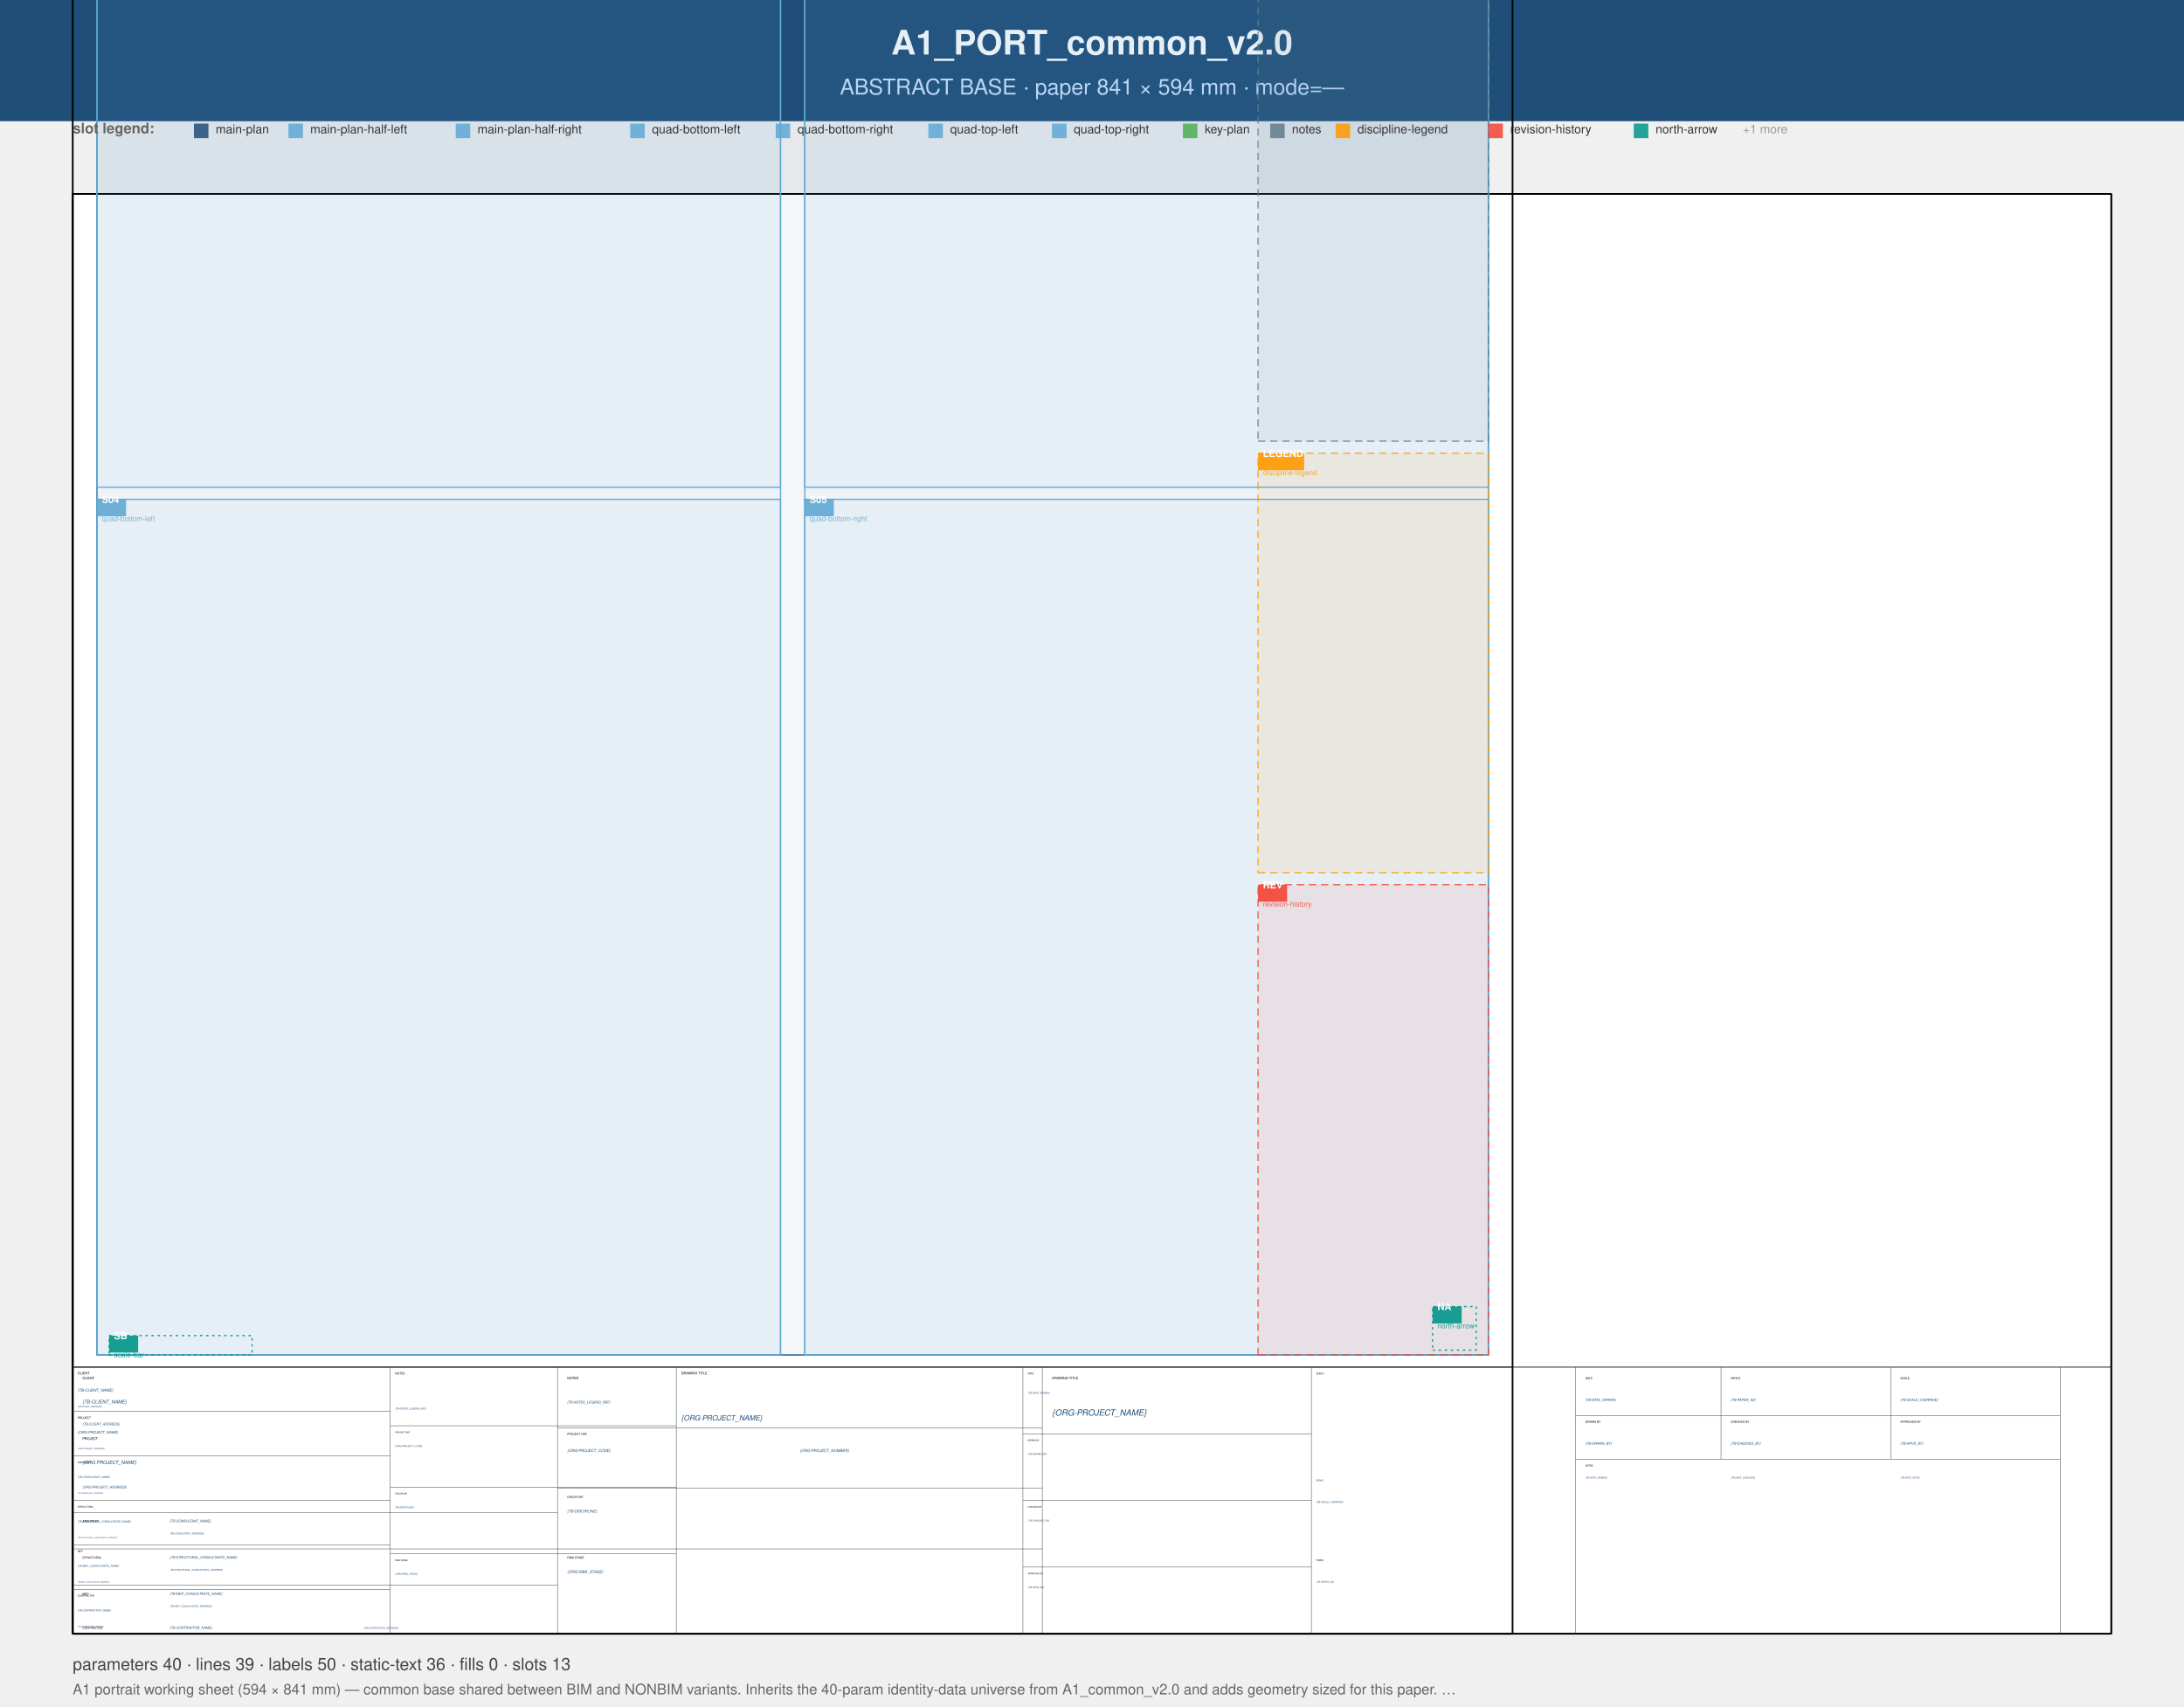
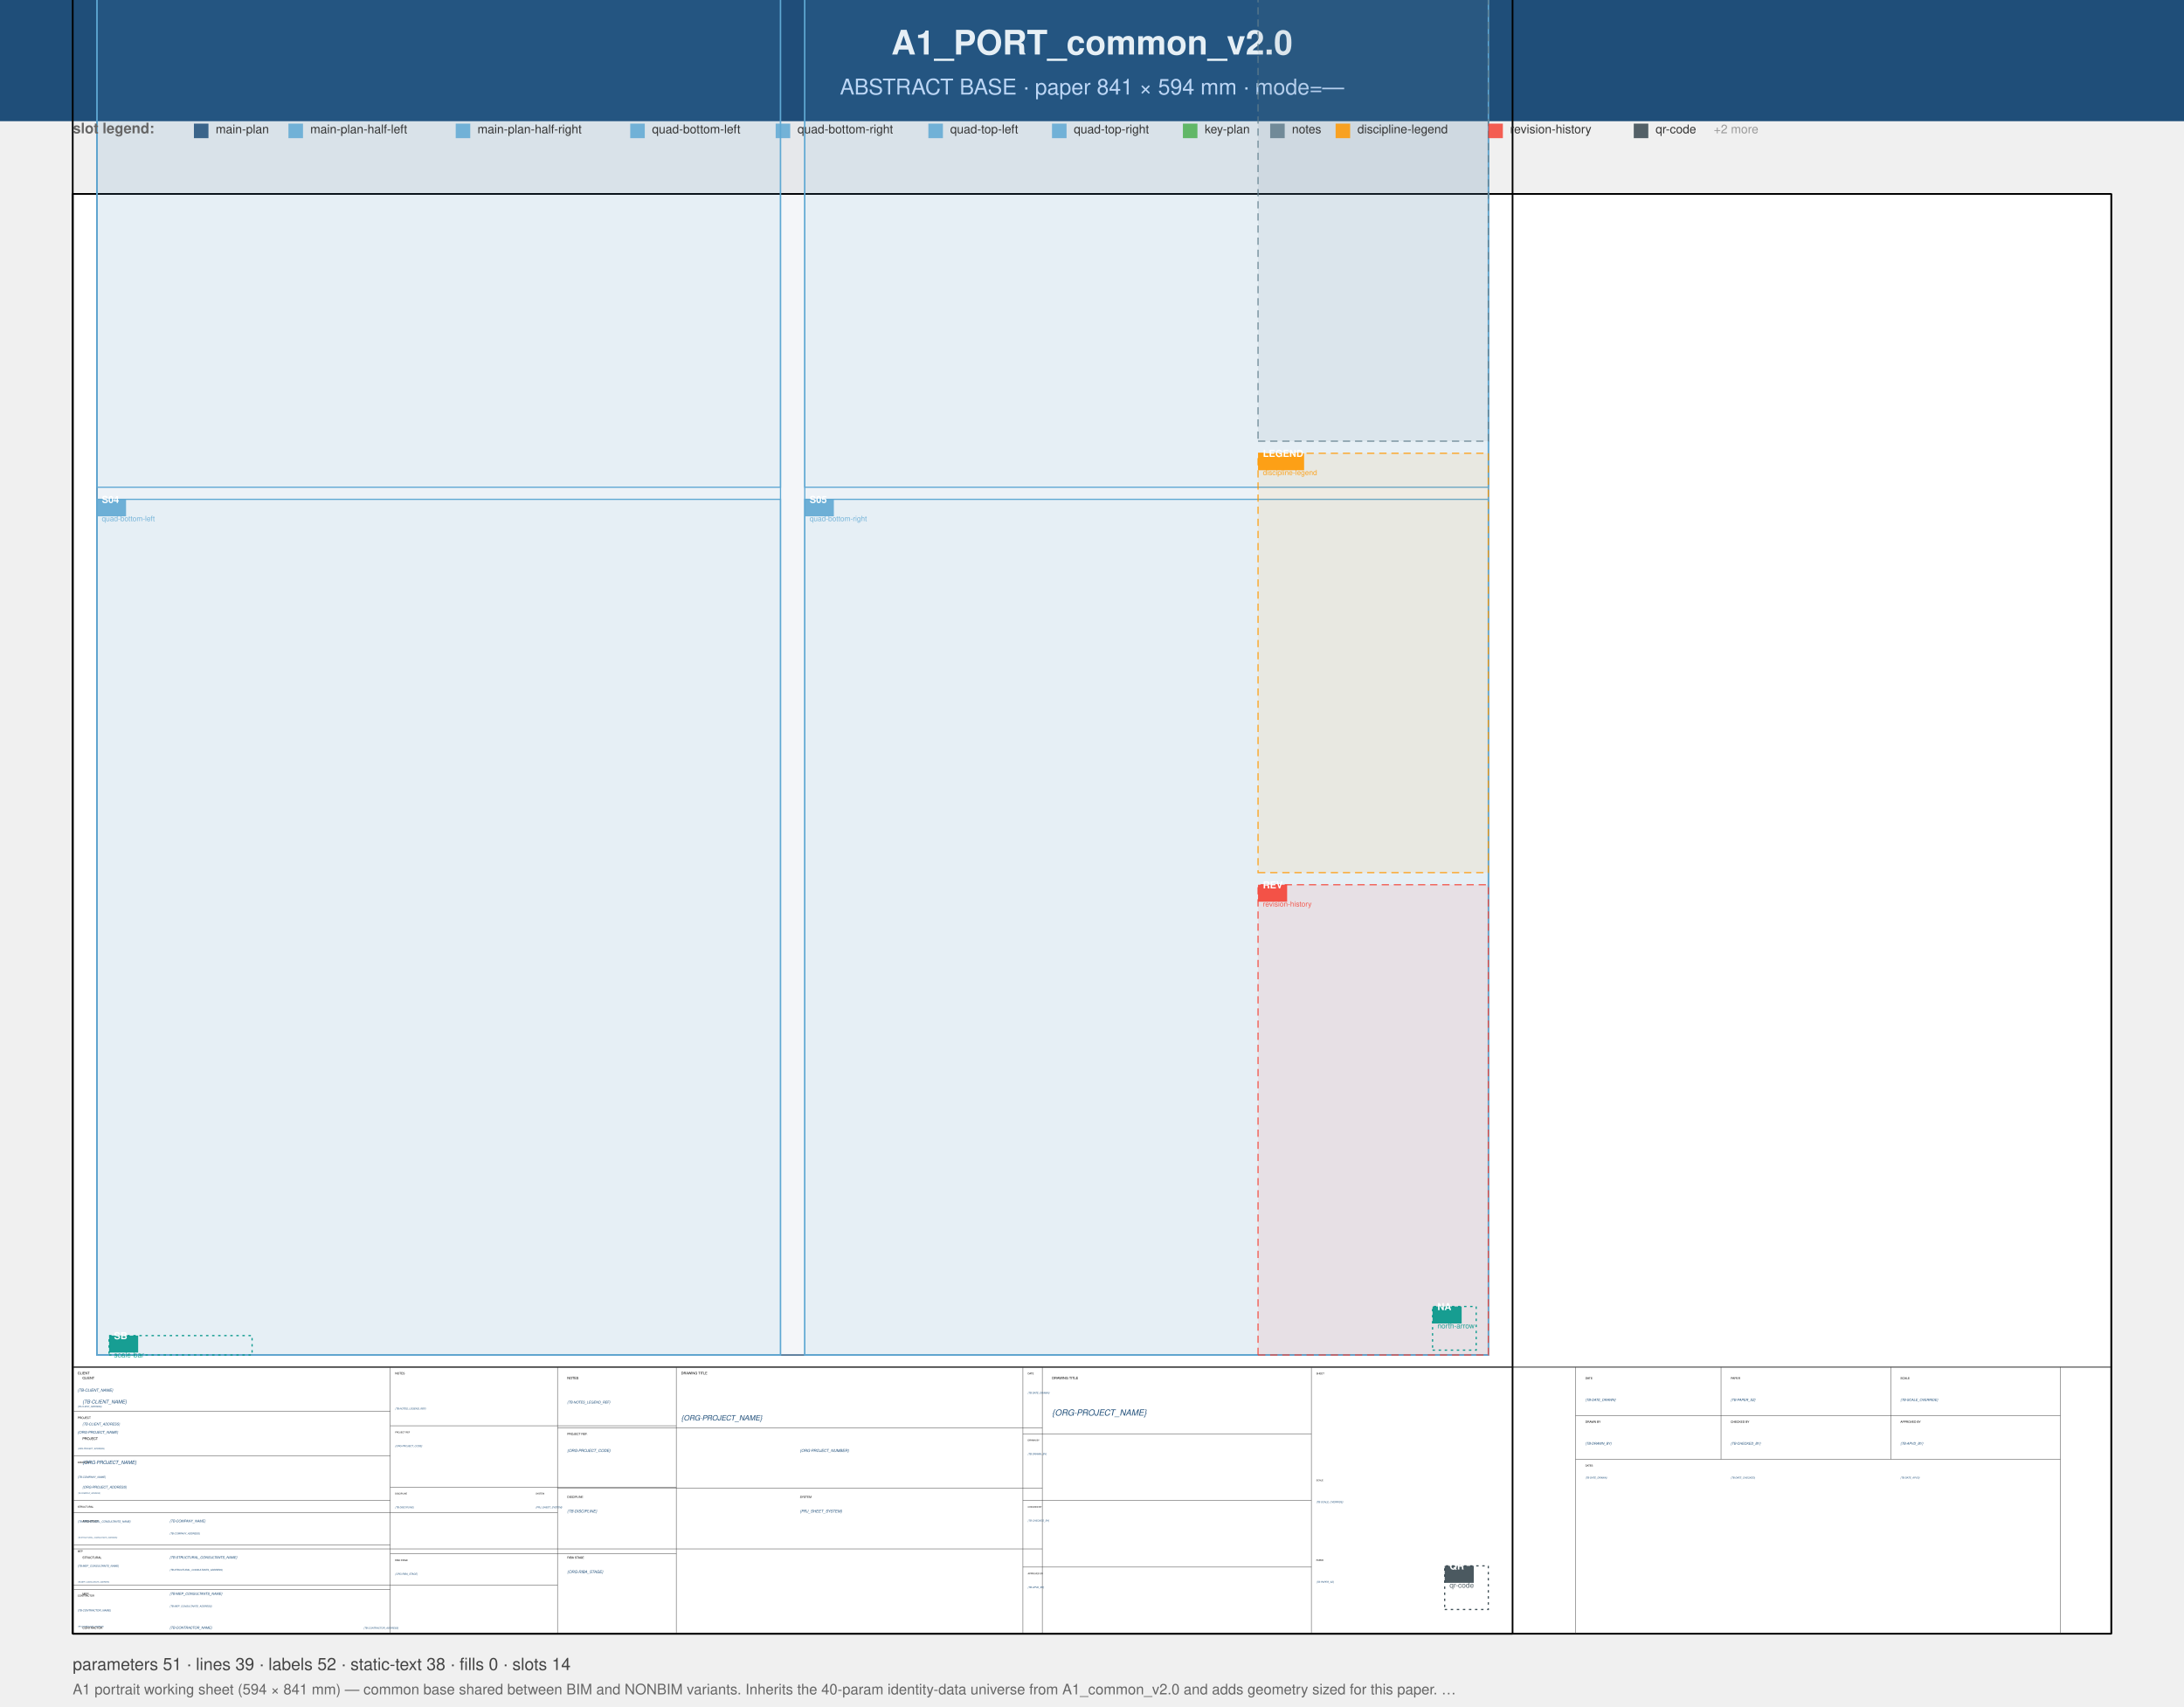
<svg xmlns="http://www.w3.org/2000/svg" viewBox="0 0 901 704" width="901mm" height="704mm" style="background:#fafafa;font-family:Helvetica,Arial,sans-serif;">
  <rect x="0" y="0" width="901" height="50" fill="#1F4E79" />
  <text x="450.5" y="22.5" text-anchor="middle" fill="#fff" font-size="14" font-weight="bold">A1_PORT_common_v2.0</text>
  <text x="450.5" y="39.0" text-anchor="middle" fill="#cfe2ff" font-size="9">ABSTRACT BASE   ·   paper 841 × 594 mm   ·   mode=—</text>
  <g transform="translate(30,674) scale(1,-1)">
    <rect x="0" y="0" width="841" height="594" fill="#ffffff" stroke="#1a1a1a" stroke-width="0.6" />
    <line x1="0" y1="0" x2="841" y2="0" stroke="#000" stroke-width="0.7" />
    <line x1="841" y1="0" x2="841" y2="594" stroke="#000" stroke-width="0.7" />
    <line x1="841" y1="594" x2="0" y2="594" stroke="#000" stroke-width="0.7" />
    <line x1="0" y1="594" x2="0" y2="0" stroke="#000" stroke-width="0.7" />
    <line x1="0" y1="110" x2="841" y2="110" stroke="#222" stroke-width="0.35" />
    <line x1="200" y1="0" x2="200" y2="110" stroke="#444" stroke-width="0.18" />
    <line x1="400" y1="0" x2="400" y2="110" stroke="#444" stroke-width="0.18" />
    <line x1="620" y1="0" x2="620" y2="110" stroke="#444" stroke-width="0.18" />
    <line x1="820" y1="0" x2="820" y2="110" stroke="#444" stroke-width="0.18" />
    <line x1="0" y1="50" x2="200" y2="50" stroke="#444" stroke-width="0.18" />
    <line x1="0" y1="35" x2="200" y2="35" stroke="#444" stroke-width="0.18" />
    <line x1="0" y1="20" x2="200" y2="20" stroke="#444" stroke-width="0.18" />
    <line x1="200" y1="85" x2="400" y2="85" stroke="#444" stroke-width="0.18" />
    <line x1="200" y1="60" x2="400" y2="60" stroke="#444" stroke-width="0.18" />
    <line x1="200" y1="35" x2="400" y2="35" stroke="#444" stroke-width="0.18" />
    <line x1="620" y1="90" x2="820" y2="90" stroke="#444" stroke-width="0.18" />
    <line x1="620" y1="72" x2="820" y2="72" stroke="#444" stroke-width="0.18" />
    <line x1="680" y1="72" x2="680" y2="110" stroke="#444" stroke-width="0.18" />
    <line x1="750" y1="72" x2="750" y2="110" stroke="#444" stroke-width="0.18" />
    <line x1="0" y1="0" x2="594" y2="0" stroke="#000" stroke-width="0.7" />
    <line x1="594" y1="0" x2="594" y2="841" stroke="#000" stroke-width="0.7" />
    <line x1="594" y1="841" x2="0" y2="841" stroke="#000" stroke-width="0.7" />
    <line x1="0" y1="841" x2="0" y2="0" stroke="#000" stroke-width="0.7" />
    <line x1="0" y1="110" x2="594" y2="110" stroke="#222" stroke-width="0.35" />
    <line x1="131" y1="0" x2="131" y2="110" stroke="#444" stroke-width="0.18" />
    <line x1="249" y1="0" x2="249" y2="110" stroke="#444" stroke-width="0.18" />
    <line x1="392" y1="0" x2="392" y2="110" stroke="#444" stroke-width="0.18" />
    <line x1="511" y1="0" x2="511" y2="110" stroke="#444" stroke-width="0.18" />
    <line x1="0" y1="18.3" x2="131" y2="18.3" stroke="#444" stroke-width="0.18" />
    <line x1="0" y1="36.7" x2="131" y2="36.7" stroke="#444" stroke-width="0.18" />
    <line x1="0" y1="55.0" x2="131" y2="55.0" stroke="#444" stroke-width="0.18" />
    <line x1="0" y1="73.3" x2="131" y2="73.3" stroke="#444" stroke-width="0.18" />
    <line x1="0" y1="91.7" x2="131" y2="91.7" stroke="#444" stroke-width="0.18" />
    <line x1="131" y1="33.0" x2="249" y2="33.0" stroke="#444" stroke-width="0.18" />
    <line x1="131" y1="60.5" x2="249" y2="60.5" stroke="#444" stroke-width="0.18" />
    <line x1="131" y1="85.8" x2="249" y2="85.8" stroke="#444" stroke-width="0.18" />
    <line x1="392" y1="27.5" x2="511" y2="27.5" stroke="#444" stroke-width="0.18" />
    <line x1="392" y1="55.0" x2="511" y2="55.0" stroke="#444" stroke-width="0.18" />
    <line x1="392" y1="82.5" x2="511" y2="82.5" stroke="#444" stroke-width="0.18" />
    <g transform="translate(4,105) scale(1,-1)">
      <text x="0" y="0" font-size="1.4" text-anchor="start" fill="#000">CLIENT</text>
    </g>
    <g transform="translate(4,80) scale(1,-1)">
      <text x="0" y="0" font-size="1.4" text-anchor="start" fill="#000">PROJECT</text>
    </g>
    <g transform="translate(4,46) scale(1,-1)">
      <text x="0" y="0" font-size="1.2" text-anchor="start" fill="#000">ARCHITECT</text>
    </g>
    <g transform="translate(4,31) scale(1,-1)">
      <text x="0" y="0" font-size="1.2" text-anchor="start" fill="#000">STRUCTURAL</text>
    </g>
    <g transform="translate(4,16) scale(1,-1)">
      <text x="0" y="0" font-size="1.2" text-anchor="start" fill="#000">MEP</text>
    </g>
    <g transform="translate(4,2) scale(1,-1)">
      <text x="0" y="0" font-size="1.2" text-anchor="start" fill="#000">CONTRACTOR</text>
    </g>
    <g transform="translate(204,105) scale(1,-1)">
      <text x="0" y="0" font-size="1.4" text-anchor="start" fill="#000">NOTES</text>
    </g>
    <g transform="translate(404,105) scale(1,-1)">
      <text x="0" y="0" font-size="1.4" text-anchor="start" fill="#000">DRAWING TITLE</text>
    </g>
    <g transform="translate(204,82) scale(1,-1)">
      <text x="0" y="0" font-size="1.2" text-anchor="start" fill="#000">PROJECT REF.</text>
    </g>
    <g transform="translate(204,56) scale(1,-1)">
      <text x="0" y="0" font-size="1.2" text-anchor="start" fill="#000">DISCIPLINE</text>
    </g>
    <g transform="translate(204,31) scale(1,-1)">
      <text x="0" y="0" font-size="1.2" text-anchor="start" fill="#000">RIBA STAGE</text>
    </g>
    <g transform="translate(624,105) scale(1,-1)">
      <text x="0" y="0" font-size="1.2" text-anchor="start" fill="#000">DATE</text>
    </g>
    <g transform="translate(684,105) scale(1,-1)">
      <text x="0" y="0" font-size="1.2" text-anchor="start" fill="#000">PAPER</text>
    </g>
    <g transform="translate(754,105) scale(1,-1)">
      <text x="0" y="0" font-size="1.2" text-anchor="start" fill="#000">SCALE</text>
    </g>
    <g transform="translate(624,87) scale(1,-1)">
      <text x="0" y="0" font-size="1.2" text-anchor="start" fill="#000">DRAWN BY</text>
    </g>
    <g transform="translate(684,87) scale(1,-1)">
      <text x="0" y="0" font-size="1.2" text-anchor="start" fill="#000">CHECKED BY</text>
    </g>
    <g transform="translate(754,87) scale(1,-1)">
      <text x="0" y="0" font-size="1.2" text-anchor="start" fill="#000">APPROVED BY</text>
    </g>
    <g transform="translate(624,69) scale(1,-1)">
      <text x="0" y="0" font-size="1.0" text-anchor="start" fill="#000">DATES</text>
    </g>
+     <g transform="translate(300,56) scale(1,-1)">
+       <text x="0" y="0" font-size="1.2" text-anchor="start" fill="#000">SYSTEM</text>
+     </g>
    <g transform="translate(2,107) scale(1,-1)">
      <text x="0" y="0" font-size="1.4" text-anchor="start" fill="#000">CLIENT</text>
    </g>
    <g transform="translate(2,88.66667) scale(1,-1)">
      <text x="0" y="0" font-size="1.2" text-anchor="start" fill="#000">PROJECT</text>
    </g>
    <g transform="translate(2,70.33333) scale(1,-1)">
      <text x="0" y="0" font-size="1.0" text-anchor="start" fill="#000">ARCHITECT</text>
    </g>
    <g transform="translate(2,52.0) scale(1,-1)">
      <text x="0" y="0" font-size="1.0" text-anchor="start" fill="#000">STRUCTURAL</text>
    </g>
    <g transform="translate(2,33.66667) scale(1,-1)">
      <text x="0" y="0" font-size="1.0" text-anchor="start" fill="#000">MEP</text>
    </g>
    <g transform="translate(2,15.33333) scale(1,-1)">
      <text x="0" y="0" font-size="1.0" text-anchor="start" fill="#000">CONTRACTOR</text>
    </g>
    <g transform="translate(133,107) scale(1,-1)">
      <text x="0" y="0" font-size="1.2" text-anchor="start" fill="#000">NOTES</text>
    </g>
    <g transform="translate(133,82.8) scale(1,-1)">
      <text x="0" y="0" font-size="0.9" text-anchor="start" fill="#000">PROJECT REF</text>
    </g>
    <g transform="translate(133,57.5) scale(1,-1)">
      <text x="0" y="0" font-size="0.9" text-anchor="start" fill="#000">DISCIPLINE</text>
    </g>
    <g transform="translate(133,30.0) scale(1,-1)">
      <text x="0" y="0" font-size="0.9" text-anchor="start" fill="#000">RIBA STAGE</text>
    </g>
    <g transform="translate(251,107) scale(1,-1)">
      <text x="0" y="0" font-size="1.4" text-anchor="start" fill="#000">DRAWING TITLE</text>
    </g>
    <g transform="translate(394,107) scale(1,-1)">
      <text x="0" y="0" font-size="1.0" text-anchor="start" fill="#000">DATE</text>
    </g>
    <g transform="translate(394,79.5) scale(1,-1)">
      <text x="0" y="0" font-size="0.9" text-anchor="start" fill="#000">DRAWN BY</text>
    </g>
    <g transform="translate(394,52.0) scale(1,-1)">
      <text x="0" y="0" font-size="0.9" text-anchor="start" fill="#000">CHECKED BY</text>
    </g>
    <g transform="translate(394,24.5) scale(1,-1)">
      <text x="0" y="0" font-size="0.9" text-anchor="start" fill="#000">APPROVED BY</text>
    </g>
    <g transform="translate(513,107) scale(1,-1)">
      <text x="0" y="0" font-size="1.0" text-anchor="start" fill="#000">SHEET</text>
    </g>
    <g transform="translate(513,63.0) scale(1,-1)">
      <text x="0" y="0" font-size="0.9" text-anchor="start" fill="#000">SCALE</text>
    </g>
    <g transform="translate(513,30.0) scale(1,-1)">
      <text x="0" y="0" font-size="0.9" text-anchor="start" fill="#000">PAPER</text>
    </g>
+     <g transform="translate(191,57.5) scale(1,-1)">
+       <text x="0" y="0" font-size="0.9" text-anchor="start" fill="#000">SYSTEM</text>
+     </g>
    <g transform="translate(4,95) scale(1,-1)">
      <text x="0" y="0" font-size="2.0" text-anchor="start" fill="#1F4E79" font-style="italic">{TB·CLIENT_NAME}</text>
    </g>
    <g transform="translate(4,86) scale(1,-1)">
      <text x="0" y="0" font-size="1.4" text-anchor="start" fill="#1F4E79" font-style="italic">{TB·CLIENT_ADDRESS}</text>
    </g>
    <g transform="translate(4,70) scale(1,-1)">
      <text x="0" y="0" font-size="2.0" text-anchor="start" fill="#1F4E79" font-style="italic">{ORG·PROJECT_NAME}</text>
    </g>
    <g transform="translate(4,60) scale(1,-1)">
      <text x="0" y="0" font-size="1.4" text-anchor="start" fill="#1F4E79" font-style="italic">{ORG·PROJECT_ADDRESS}</text>
    </g>
    <g transform="translate(40,46) scale(1,-1)">
-       <text x="0" y="0" font-size="1.4" text-anchor="start" fill="#1F4E79" font-style="italic">{TB·CONSULTANT_NAME}</text>
+       <text x="0" y="0" font-size="1.4" text-anchor="start" fill="#1F4E79" font-style="italic">{TB·COMPANY_NAME}</text>
    </g>
    <g transform="translate(40,41) scale(1,-1)">
-       <text x="0" y="0" font-size="1.0" text-anchor="start" fill="#1F4E79" font-style="italic">{TB·CONSULTANT_ADDRESS}</text>
+       <text x="0" y="0" font-size="1.0" text-anchor="start" fill="#1F4E79" font-style="italic">{TB·COMPANY_ADDRESS}</text>
    </g>
    <g transform="translate(40,31) scale(1,-1)">
      <text x="0" y="0" font-size="1.4" text-anchor="start" fill="#1F4E79" font-style="italic">{TB·STRUCTURAL_CONSULTANTS_NAME}</text>
    </g>
    <g transform="translate(40,26) scale(1,-1)">
      <text x="0" y="0" font-size="1.0" text-anchor="start" fill="#1F4E79" font-style="italic">{TB·STRUCTURAL_CONSULTANTS_ADDRESS}</text>
    </g>
    <g transform="translate(40,16) scale(1,-1)">
      <text x="0" y="0" font-size="1.4" text-anchor="start" fill="#1F4E79" font-style="italic">{TB·MEP_CONSULTANTS_NAME}</text>
    </g>
    <g transform="translate(40,11) scale(1,-1)">
      <text x="0" y="0" font-size="1.0" text-anchor="start" fill="#1F4E79" font-style="italic">{TB·MEP_CONSULTANTS_ADDRESS}</text>
    </g>
    <g transform="translate(40,2) scale(1,-1)">
      <text x="0" y="0" font-size="1.4" text-anchor="start" fill="#1F4E79" font-style="italic">{TB·CONTRACTOR_NAME}</text>
    </g>
    <g transform="translate(120,2) scale(1,-1)">
      <text x="0" y="0" font-size="1.0" text-anchor="start" fill="#1F4E79" font-style="italic">{TB·CONTRACTOR_ADDRESS}</text>
    </g>
    <g transform="translate(204,75) scale(1,-1)">
      <text x="0" y="0" font-size="1.6" text-anchor="start" fill="#1F4E79" font-style="italic">{ORG·PROJECT_CODE}</text>
    </g>
    <g transform="translate(300,75) scale(1,-1)">
      <text x="0" y="0" font-size="1.6" text-anchor="start" fill="#1F4E79" font-style="italic">{ORG·PROJECT_NUMBER}</text>
    </g>
    <g transform="translate(204,50) scale(1,-1)">
      <text x="0" y="0" font-size="1.6" text-anchor="start" fill="#1F4E79" font-style="italic">{TB·DISCIPLINE}</text>
    </g>
    <g transform="translate(204,25) scale(1,-1)">
      <text x="0" y="0" font-size="1.6" text-anchor="start" fill="#1F4E79" font-style="italic">{ORG·RIBA_STAGE}</text>
    </g>
    <g transform="translate(204,95) scale(1,-1)">
      <text x="0" y="0" font-size="1.4" text-anchor="start" fill="#1F4E79" font-style="italic">{TB·NOTES_LEGEND_REF}</text>
    </g>
    <g transform="translate(404,90) scale(1,-1)">
      <text x="0" y="0" font-size="3.5" text-anchor="start" fill="#1F4E79" font-style="italic">{ORG·PROJECT_NAME}</text>
    </g>
    <g transform="translate(624,96) scale(1,-1)">
      <text x="0" y="0" font-size="1.4" text-anchor="start" fill="#1F4E79" font-style="italic">{TB·DATE_DRAWN}</text>
    </g>
    <g transform="translate(684,96) scale(1,-1)">
      <text x="0" y="0" font-size="1.4" text-anchor="start" fill="#1F4E79" font-style="italic">{TB·PAPER_SZ}</text>
    </g>
    <g transform="translate(754,96) scale(1,-1)">
      <text x="0" y="0" font-size="1.4" text-anchor="start" fill="#1F4E79" font-style="italic">{TB·SCALE_OVERRIDE}</text>
    </g>
    <g transform="translate(624,78) scale(1,-1)">
      <text x="0" y="0" font-size="1.4" text-anchor="start" fill="#1F4E79" font-style="italic">{TB·DRAWN_BY}</text>
    </g>
    <g transform="translate(684,78) scale(1,-1)">
      <text x="0" y="0" font-size="1.4" text-anchor="start" fill="#1F4E79" font-style="italic">{TB·CHECKED_BY}</text>
    </g>
    <g transform="translate(754,78) scale(1,-1)">
      <text x="0" y="0" font-size="1.4" text-anchor="start" fill="#1F4E79" font-style="italic">{TB·APVD_BY}</text>
    </g>
    <g transform="translate(624,64) scale(1,-1)">
      <text x="0" y="0" font-size="1.0" text-anchor="start" fill="#1F4E79" font-style="italic">{TB·DATE_DRAWN}</text>
    </g>
    <g transform="translate(684,64) scale(1,-1)">
      <text x="0" y="0" font-size="1.0" text-anchor="start" fill="#1F4E79" font-style="italic">{TB·DATE_CHECKED}</text>
    </g>
    <g transform="translate(754,64) scale(1,-1)">
      <text x="0" y="0" font-size="1.0" text-anchor="start" fill="#1F4E79" font-style="italic">{TB·DATE_APVD}</text>
    </g>
+     <g transform="translate(300,50) scale(1,-1)">
+       <text x="0" y="0" font-size="1.6" text-anchor="start" fill="#1F4E79" font-style="italic">{PRJ_SHEET_SYSTEM}</text>
+     </g>
    <g transform="translate(2,99.91667) scale(1,-1)">
      <text x="0" y="0" font-size="1.6" text-anchor="start" fill="#1F4E79" font-style="italic">{TB·CLIENT_NAME}</text>
    </g>
    <g transform="translate(2,93.41667) scale(1,-1)">
      <text x="0" y="0" font-size="0.9" text-anchor="start" fill="#1F4E79" font-style="italic">{TB·CLIENT_ADDRESS}</text>
    </g>
    <g transform="translate(2,82.58333) scale(1,-1)">
      <text x="0" y="0" font-size="1.5" text-anchor="start" fill="#1F4E79" font-style="italic">{ORG·PROJECT_NAME}</text>
    </g>
    <g transform="translate(2,76.08333) scale(1,-1)">
      <text x="0" y="0" font-size="0.85" text-anchor="start" fill="#1F4E79" font-style="italic">{ORG·PROJECT_ADDRESS}</text>
    </g>
    <g transform="translate(2,64.25) scale(1,-1)">
-       <text x="0" y="0" font-size="1.1" text-anchor="start" fill="#1F4E79" font-style="italic">{TB·CONSULTANT_NAME}</text>
+       <text x="0" y="0" font-size="1.1" text-anchor="start" fill="#1F4E79" font-style="italic">{TB·COMPANY_NAME}</text>
    </g>
    <g transform="translate(2,57.75) scale(1,-1)">
-       <text x="0" y="0" font-size="0.75" text-anchor="start" fill="#1F4E79" font-style="italic">{TB·CONSULTANT_ADDRESS}</text>
+       <text x="0" y="0" font-size="0.75" text-anchor="start" fill="#1F4E79" font-style="italic">{TB·COMPANY_ADDRESS}</text>
    </g>
    <g transform="translate(2,45.91667) scale(1,-1)">
      <text x="0" y="0" font-size="1.1" text-anchor="start" fill="#1F4E79" font-style="italic">{TB·STRUCTURAL_CONSULTANTS_NAME}</text>
    </g>
    <g transform="translate(2,39.41667) scale(1,-1)">
      <text x="0" y="0" font-size="0.75" text-anchor="start" fill="#1F4E79" font-style="italic">{TB·STRUCTURAL_CONSULTANTS_ADDRESS}</text>
    </g>
    <g transform="translate(2,27.58333) scale(1,-1)">
      <text x="0" y="0" font-size="1.1" text-anchor="start" fill="#1F4E79" font-style="italic">{TB·MEP_CONSULTANTS_NAME}</text>
    </g>
    <g transform="translate(2,21.08333) scale(1,-1)">
      <text x="0" y="0" font-size="0.75" text-anchor="start" fill="#1F4E79" font-style="italic">{TB·MEP_CONSULTANTS_ADDRESS}</text>
    </g>
    <g transform="translate(2,9.25) scale(1,-1)">
      <text x="0" y="0" font-size="1.1" text-anchor="start" fill="#1F4E79" font-style="italic">{TB·CONTRACTOR_NAME}</text>
    </g>
    <g transform="translate(2,2.75) scale(1,-1)">
      <text x="0" y="0" font-size="0.75" text-anchor="start" fill="#1F4E79" font-style="italic">{TB·CONTRACTOR_ADDRESS}</text>
    </g>
    <g transform="translate(133,92.5) scale(1,-1)">
      <text x="0" y="0" font-size="1.0" text-anchor="start" fill="#1F4E79" font-style="italic">{TB·NOTES_LEGEND_REF}</text>
    </g>
    <g transform="translate(133,77.1) scale(1,-1)">
      <text x="0" y="0" font-size="1.0" text-anchor="start" fill="#1F4E79" font-style="italic">{ORG·PROJECT_CODE}</text>
    </g>
    <g transform="translate(133,51.8) scale(1,-1)">
      <text x="0" y="0" font-size="1.0" text-anchor="start" fill="#1F4E79" font-style="italic">{TB·DISCIPLINE}</text>
    </g>
    <g transform="translate(133,24.3) scale(1,-1)">
      <text x="0" y="0" font-size="1.0" text-anchor="start" fill="#1F4E79" font-style="italic">{ORG·RIBA_STAGE}</text>
    </g>
    <g transform="translate(251,88.0) scale(1,-1)">
      <text x="0" y="0" font-size="3.0" text-anchor="start" fill="#1F4E79" font-style="italic">{ORG·PROJECT_NAME}</text>
    </g>
    <g transform="translate(394,99.0) scale(1,-1)">
      <text x="0" y="0" font-size="1.0" text-anchor="start" fill="#1F4E79" font-style="italic">{TB·DATE_DRAWN}</text>
    </g>
    <g transform="translate(394,73.8) scale(1,-1)">
      <text x="0" y="0" font-size="1.0" text-anchor="start" fill="#1F4E79" font-style="italic">{TB·DRAWN_BY}</text>
    </g>
    <g transform="translate(394,46.3) scale(1,-1)">
      <text x="0" y="0" font-size="1.0" text-anchor="start" fill="#1F4E79" font-style="italic">{TB·CHECKED_BY}</text>
    </g>
    <g transform="translate(394,18.8) scale(1,-1)">
      <text x="0" y="0" font-size="1.0" text-anchor="start" fill="#1F4E79" font-style="italic">{TB·APVD_BY}</text>
    </g>
    <g transform="translate(513,54.0) scale(1,-1)">
      <text x="0" y="0" font-size="1.0" text-anchor="start" fill="#1F4E79" font-style="italic">{TB·SCALE_OVERRIDE}</text>
    </g>
    <g transform="translate(513,21.0) scale(1,-1)">
      <text x="0" y="0" font-size="1.0" text-anchor="start" fill="#1F4E79" font-style="italic">{TB·PAPER_SZ}</text>
+     </g>
+     <g transform="translate(191,51.8) scale(1,-1)">
+       <text x="0" y="0" font-size="1.0" text-anchor="start" fill="#1F4E79" font-style="italic">{PRJ_SHEET_SYSTEM}</text>
    </g>
    <rect x="10" y="115" width="574" height="721" fill="#1F4E79" fill-opacity="0.05" stroke="#1F4E79" stroke-width="0.5" stroke-dasharray="" opacity="1.0" />
    <rect x="10" y="829" width="12" height="7" fill="#1F4E79" opacity="0.9" />
    <g transform="translate(12,834.5) scale(1,-1)">
      <text x="0" y="0" font-size="4" font-weight="bold" fill="#fff">S01</text>
    </g>
    <g transform="translate(12,827) scale(1,-1)">
      <text x="0" y="0" font-size="3" fill="#1F4E79" opacity="0.85">main-plan</text>
    </g>
    <rect x="10" y="115" width="282" height="721" fill="#5fa8d3" fill-opacity="0.05" stroke="#5fa8d3" stroke-width="0.5" stroke-dasharray="" opacity="1.0" />
    <rect x="10" y="829" width="12" height="7" fill="#5fa8d3" opacity="0.9" />
    <g transform="translate(12,834.5) scale(1,-1)">
      <text x="0" y="0" font-size="4" font-weight="bold" fill="#fff">S02</text>
    </g>
    <g transform="translate(12,827) scale(1,-1)">
      <text x="0" y="0" font-size="3" fill="#5fa8d3" opacity="0.85">main-plan-half-left</text>
    </g>
    <rect x="302" y="115" width="282" height="721" fill="#5fa8d3" fill-opacity="0.05" stroke="#5fa8d3" stroke-width="0.5" stroke-dasharray="" opacity="1.0" />
    <rect x="302" y="829" width="12" height="7" fill="#5fa8d3" opacity="0.9" />
    <g transform="translate(304,834.5) scale(1,-1)">
      <text x="0" y="0" font-size="4" font-weight="bold" fill="#fff">S03</text>
    </g>
    <g transform="translate(304,827) scale(1,-1)">
      <text x="0" y="0" font-size="3" fill="#5fa8d3" opacity="0.85">main-plan-half-right</text>
    </g>
    <rect x="10" y="115" width="282" height="353" fill="#5fa8d3" fill-opacity="0.05" stroke="#5fa8d3" stroke-width="0.5" stroke-dasharray="" opacity="1.0" />
    <rect x="10" y="461" width="12" height="7" fill="#5fa8d3" opacity="0.9" />
    <g transform="translate(12,466.5) scale(1,-1)">
      <text x="0" y="0" font-size="4" font-weight="bold" fill="#fff">S04</text>
    </g>
    <g transform="translate(12,459) scale(1,-1)">
      <text x="0" y="0" font-size="3" fill="#5fa8d3" opacity="0.85">quad-bottom-left</text>
    </g>
    <rect x="302" y="115" width="282" height="353" fill="#5fa8d3" fill-opacity="0.05" stroke="#5fa8d3" stroke-width="0.5" stroke-dasharray="" opacity="1.0" />
    <rect x="302" y="461" width="12" height="7" fill="#5fa8d3" opacity="0.9" />
    <g transform="translate(304,466.5) scale(1,-1)">
      <text x="0" y="0" font-size="4" font-weight="bold" fill="#fff">S05</text>
    </g>
    <g transform="translate(304,459) scale(1,-1)">
      <text x="0" y="0" font-size="3" fill="#5fa8d3" opacity="0.85">quad-bottom-right</text>
    </g>
    <rect x="10" y="473" width="282" height="353" fill="#5fa8d3" fill-opacity="0.05" stroke="#5fa8d3" stroke-width="0.5" stroke-dasharray="" opacity="1.0" />
    <rect x="10" y="819" width="12" height="7" fill="#5fa8d3" opacity="0.9" />
    <g transform="translate(12,824.5) scale(1,-1)">
      <text x="0" y="0" font-size="4" font-weight="bold" fill="#fff">S06</text>
    </g>
    <g transform="translate(12,817) scale(1,-1)">
      <text x="0" y="0" font-size="3" fill="#5fa8d3" opacity="0.85">quad-top-left</text>
    </g>
    <rect x="302" y="473" width="282" height="353" fill="#5fa8d3" fill-opacity="0.05" stroke="#5fa8d3" stroke-width="0.5" stroke-dasharray="" opacity="1.0" />
    <rect x="302" y="819" width="12" height="7" fill="#5fa8d3" opacity="0.9" />
    <g transform="translate(304,824.5) scale(1,-1)">
      <text x="0" y="0" font-size="4" font-weight="bold" fill="#fff">S07</text>
    </g>
    <g transform="translate(304,817) scale(1,-1)">
      <text x="0" y="0" font-size="3" fill="#5fa8d3" opacity="0.85">quad-top-right</text>
    </g>
    <rect x="489" y="701" width="95" height="130" fill="#4CAF50" fill-opacity="0.10" stroke="#4CAF50" stroke-width="0.5" stroke-dasharray="3,2" opacity="0.85" />
    <rect x="489" y="824" width="12" height="7" fill="#4CAF50" opacity="0.9" />
    <g transform="translate(491,829.5) scale(1,-1)">
      <text x="0" y="0" font-size="4" font-weight="bold" fill="#fff">KP</text>
    </g>
    <g transform="translate(491,822) scale(1,-1)">
      <text x="0" y="0" font-size="3" fill="#4CAF50" opacity="0.85">key-plan</text>
    </g>
    <rect x="489" y="492" width="95" height="202" fill="#607D8B" fill-opacity="0.10" stroke="#607D8B" stroke-width="0.5" stroke-dasharray="3,2" opacity="0.85" />
    <rect x="489" y="687" width="16.5" height="7" fill="#607D8B" opacity="0.9" />
    <g transform="translate(491,692.5) scale(1,-1)">
      <text x="0" y="0" font-size="4" font-weight="bold" fill="#fff">NOTES</text>
    </g>
    <g transform="translate(491,685) scale(1,-1)">
      <text x="0" y="0" font-size="3" fill="#607D8B" opacity="0.85">notes</text>
    </g>
    <rect x="489" y="314" width="95" height="173" fill="#FF9800" fill-opacity="0.10" stroke="#FF9800" stroke-width="0.5" stroke-dasharray="3,2" opacity="0.85" />
    <rect x="489" y="480" width="19.0" height="7" fill="#FF9800" opacity="0.9" />
    <g transform="translate(491,485.5) scale(1,-1)">
      <text x="0" y="0" font-size="4" font-weight="bold" fill="#fff">LEGEND</text>
    </g>
    <g transform="translate(491,478) scale(1,-1)">
      <text x="0" y="0" font-size="3" fill="#FF9800" opacity="0.85">discipline-legend</text>
    </g>
    <rect x="489" y="115" width="95" height="194" fill="#F44336" fill-opacity="0.10" stroke="#F44336" stroke-width="0.5" stroke-dasharray="3,2" opacity="0.85" />
    <rect x="489" y="302" width="12" height="7" fill="#F44336" opacity="0.9" />
    <g transform="translate(491,307.5) scale(1,-1)">
      <text x="0" y="0" font-size="4" font-weight="bold" fill="#fff">REV</text>
    </g>
    <g transform="translate(491,300) scale(1,-1)">
      <text x="0" y="0" font-size="3" fill="#F44336" opacity="0.85">revision-history</text>
+     </g>
+     <rect x="566" y="10" width="18" height="18" fill="#37474F" fill-opacity="0.0" stroke="#37474F" stroke-width="0.5" stroke-dasharray="1,1.5" opacity="0.95" />
+     <rect x="566" y="21" width="12" height="7" fill="#37474F" opacity="0.9" />
+     <g transform="translate(568,26.5) scale(1,-1)">
+       <text x="0" y="0" font-size="4" font-weight="bold" fill="#fff">QR</text>
+     </g>
+     <g transform="translate(568,19) scale(1,-1)">
+       <text x="0" y="0" font-size="3" fill="#37474F" opacity="0.85">qr-code</text>
    </g>
    <rect x="561" y="117" width="18" height="18" fill="#009688" fill-opacity="0.0" stroke="#009688" stroke-width="0.5" stroke-dasharray="1,1.5" opacity="0.95" />
    <rect x="561" y="128" width="12" height="7" fill="#009688" opacity="0.9" />
    <g transform="translate(563,133.5) scale(1,-1)">
      <text x="0" y="0" font-size="4" font-weight="bold" fill="#fff">NA</text>
    </g>
    <g transform="translate(563,126) scale(1,-1)">
      <text x="0" y="0" font-size="3" fill="#009688" opacity="0.85">north-arrow</text>
    </g>
    <rect x="15" y="115" width="59" height="8" fill="#009688" fill-opacity="0.0" stroke="#009688" stroke-width="0.5" stroke-dasharray="1,1.5" opacity="0.95" />
    <rect x="15" y="116" width="12" height="7" fill="#009688" opacity="0.9" />
    <g transform="translate(17,121.5) scale(1,-1)">
      <text x="0" y="0" font-size="4" font-weight="bold" fill="#fff">SB</text>
    </g>
    <g transform="translate(17,114) scale(1,-1)">
      <text x="0" y="0" font-size="3" fill="#009688" opacity="0.85">scale-bar</text>
    </g>
  </g>
  <text x="30" y="55" font-size="6" fill="#666" font-weight="bold">slot legend:</text>
  <rect x="80" y="51" width="6" height="6" fill="#1F4E79" opacity="0.85" />
  <text x="89" y="55" font-size="5" fill="#333">main-plan</text>
  <rect x="119" y="51" width="6" height="6" fill="#5fa8d3" opacity="0.85" />
  <text x="128" y="55" font-size="5" fill="#333">main-plan-half-left</text>
  <rect x="188" y="51" width="6" height="6" fill="#5fa8d3" opacity="0.85" />
  <text x="197" y="55" font-size="5" fill="#333">main-plan-half-right</text>
  <rect x="260" y="51" width="6" height="6" fill="#5fa8d3" opacity="0.85" />
  <text x="269" y="55" font-size="5" fill="#333">quad-bottom-left</text>
  <rect x="320" y="51" width="6" height="6" fill="#5fa8d3" opacity="0.85" />
  <text x="329" y="55" font-size="5" fill="#333">quad-bottom-right</text>
  <rect x="383" y="51" width="6" height="6" fill="#5fa8d3" opacity="0.85" />
  <text x="392" y="55" font-size="5" fill="#333">quad-top-left</text>
  <rect x="434" y="51" width="6" height="6" fill="#5fa8d3" opacity="0.85" />
  <text x="443" y="55" font-size="5" fill="#333">quad-top-right</text>
  <rect x="488" y="51" width="6" height="6" fill="#4CAF50" opacity="0.85" />
  <text x="497" y="55" font-size="5" fill="#333">key-plan</text>
  <rect x="524" y="51" width="6" height="6" fill="#607D8B" opacity="0.85" />
  <text x="533" y="55" font-size="5" fill="#333">notes</text>
  <rect x="551" y="51" width="6" height="6" fill="#FF9800" opacity="0.85" />
  <text x="560" y="55" font-size="5" fill="#333">discipline-legend</text>
  <rect x="614" y="51" width="6" height="6" fill="#F44336" opacity="0.85" />
  <text x="623" y="55" font-size="5" fill="#333">revision-history</text>
-   <rect x="674" y="51" width="6" height="6" fill="#009688" opacity="0.85" />
-   <text x="683" y="55" font-size="5" fill="#333">north-arrow</text>
-   <text x="719" y="55" font-size="5" fill="#999">+1 more</text>
-   <text x="30" y="689.0" font-size="7" fill="#444">parameters 40  ·  lines 39  ·  labels 50  ·  static-text 36  ·  fills 0  ·  slots 13</text>
+   <rect x="674" y="51" width="6" height="6" fill="#37474F" opacity="0.85" />
+   <text x="683" y="55" font-size="5" fill="#333">qr-code</text>
+   <text x="707" y="55" font-size="5" fill="#999">+2 more</text>
+   <text x="30" y="689.0" font-size="7" fill="#444">parameters 51  ·  lines 39  ·  labels 52  ·  static-text 38  ·  fills 0  ·  slots 14</text>
  <text x="30" y="699.0" font-size="6" fill="#666">A1 portrait working sheet (594 × 841 mm) — common base shared between BIM and NONBIM variants. Inherits the 40-param identity-data universe from A1_common_v2.0 and adds geometry sized for this paper. …</text>
</svg>
